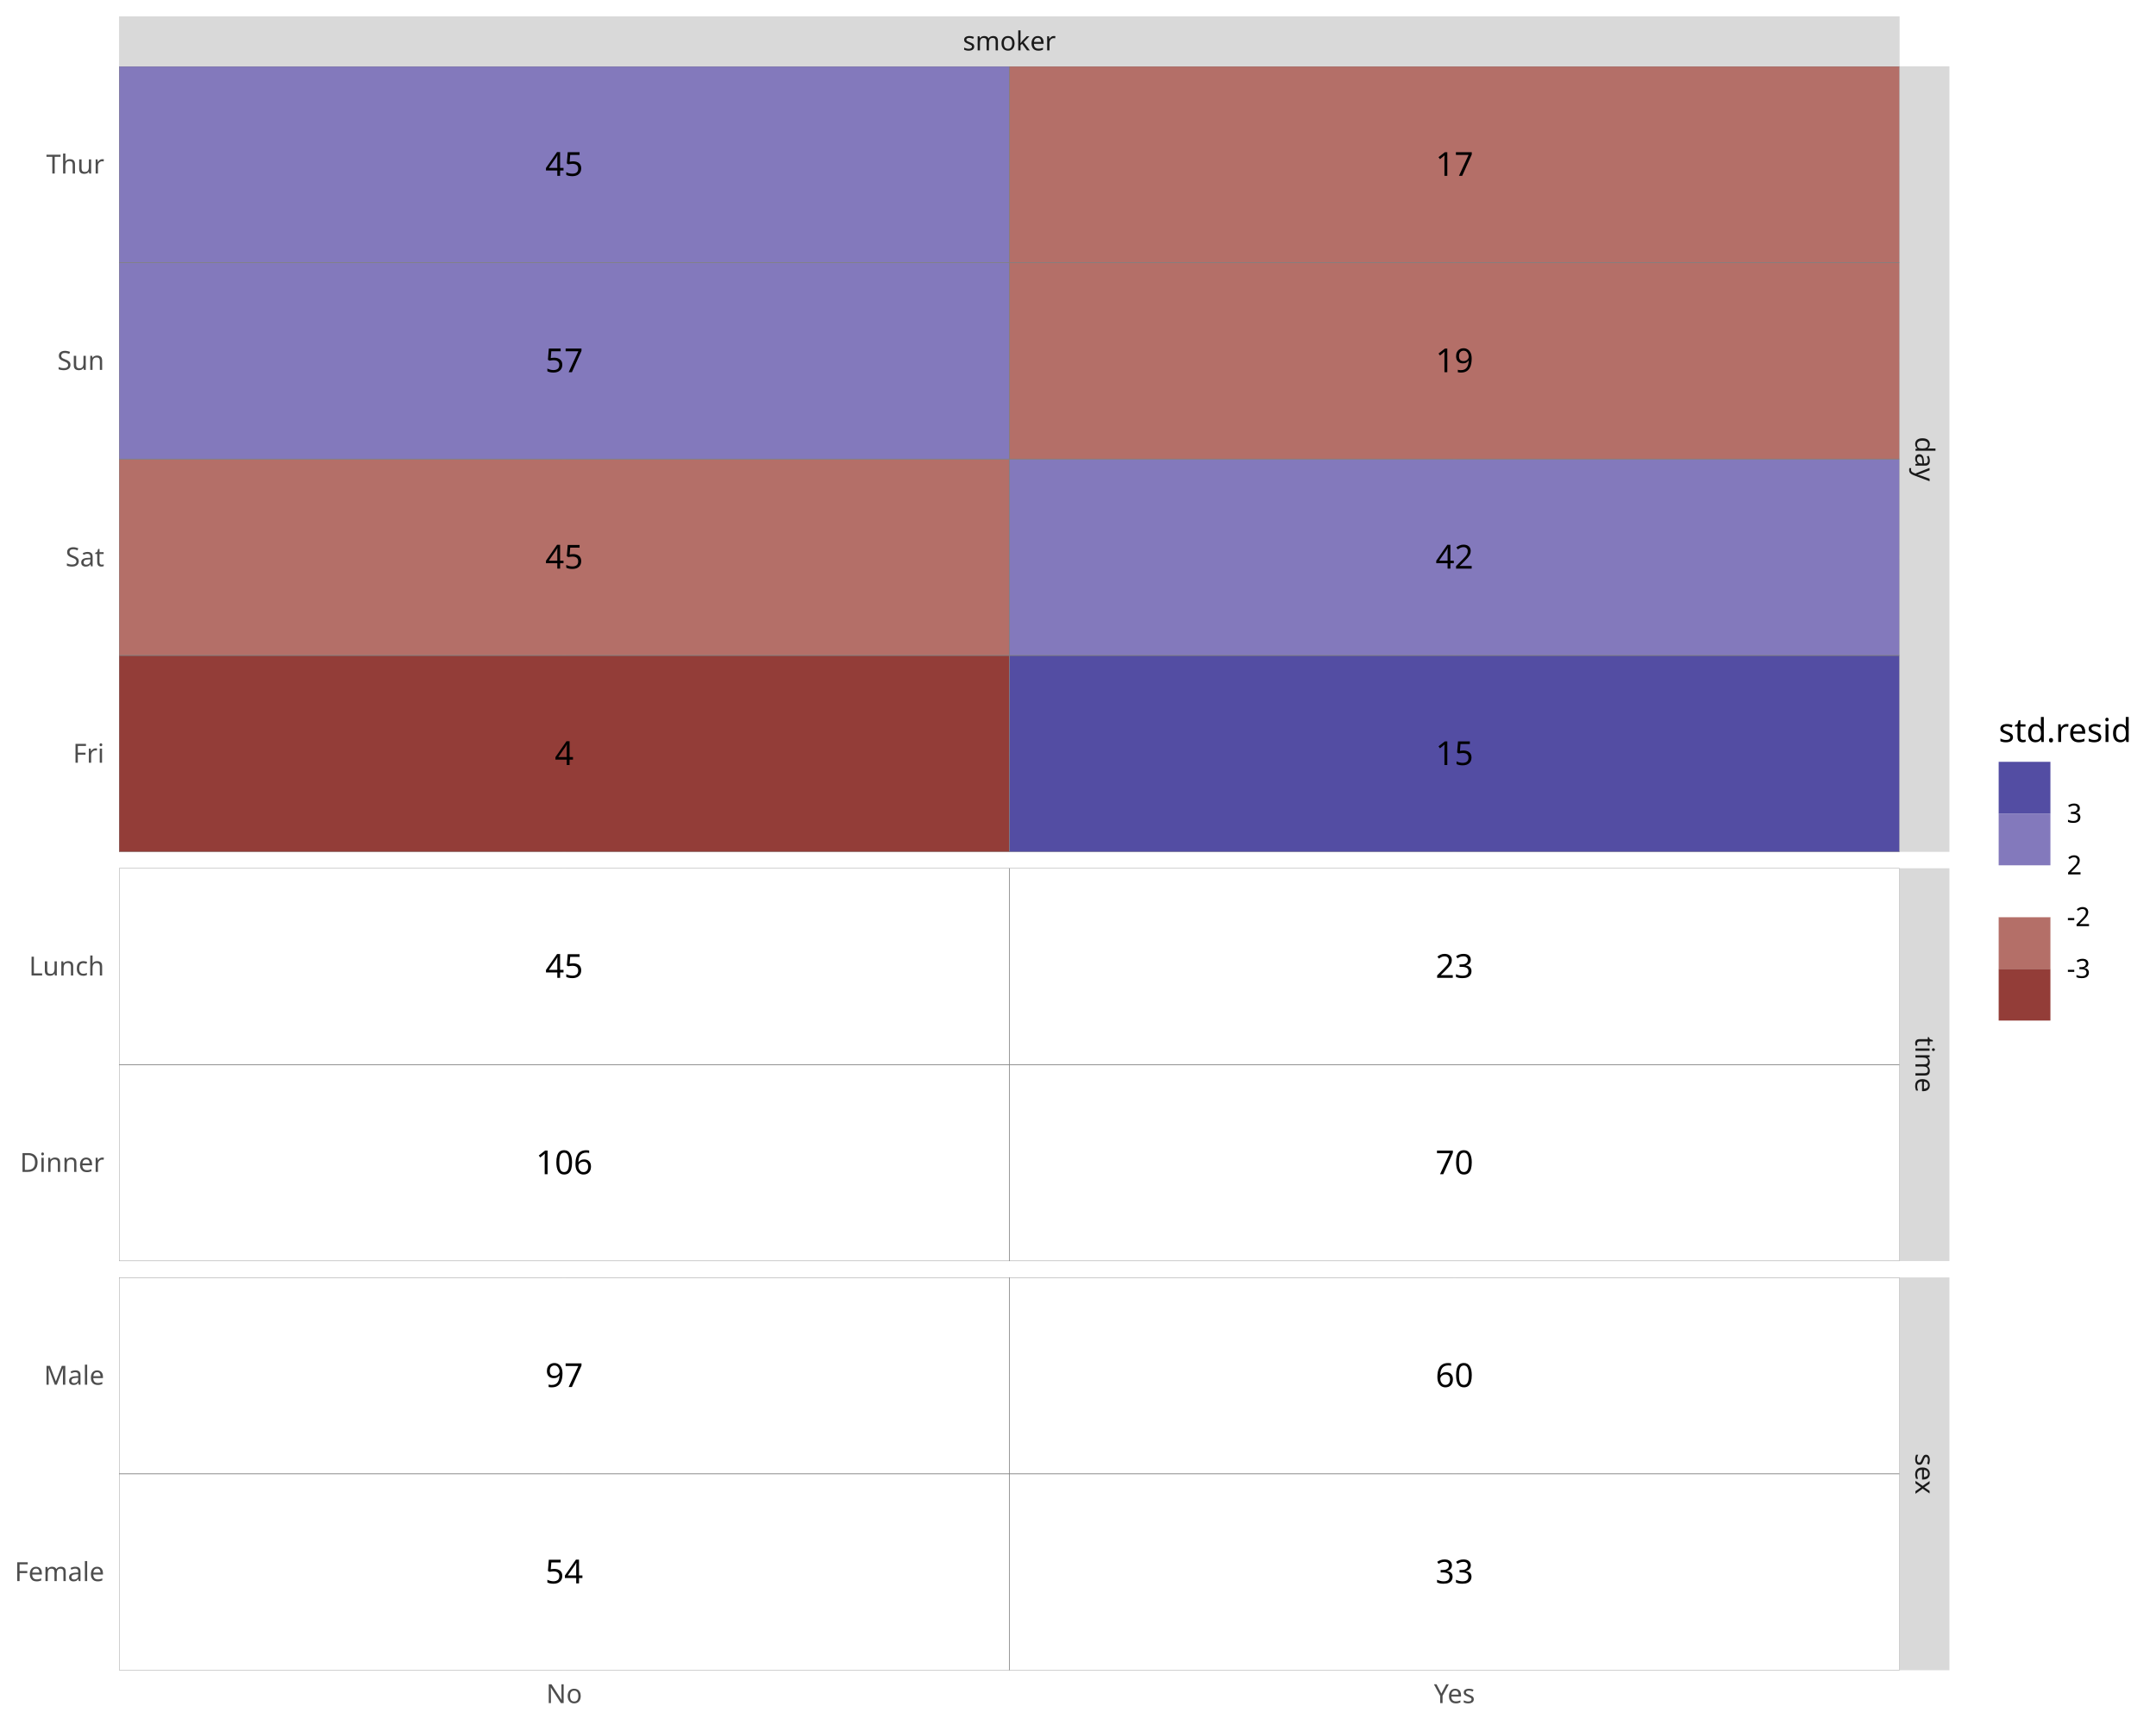
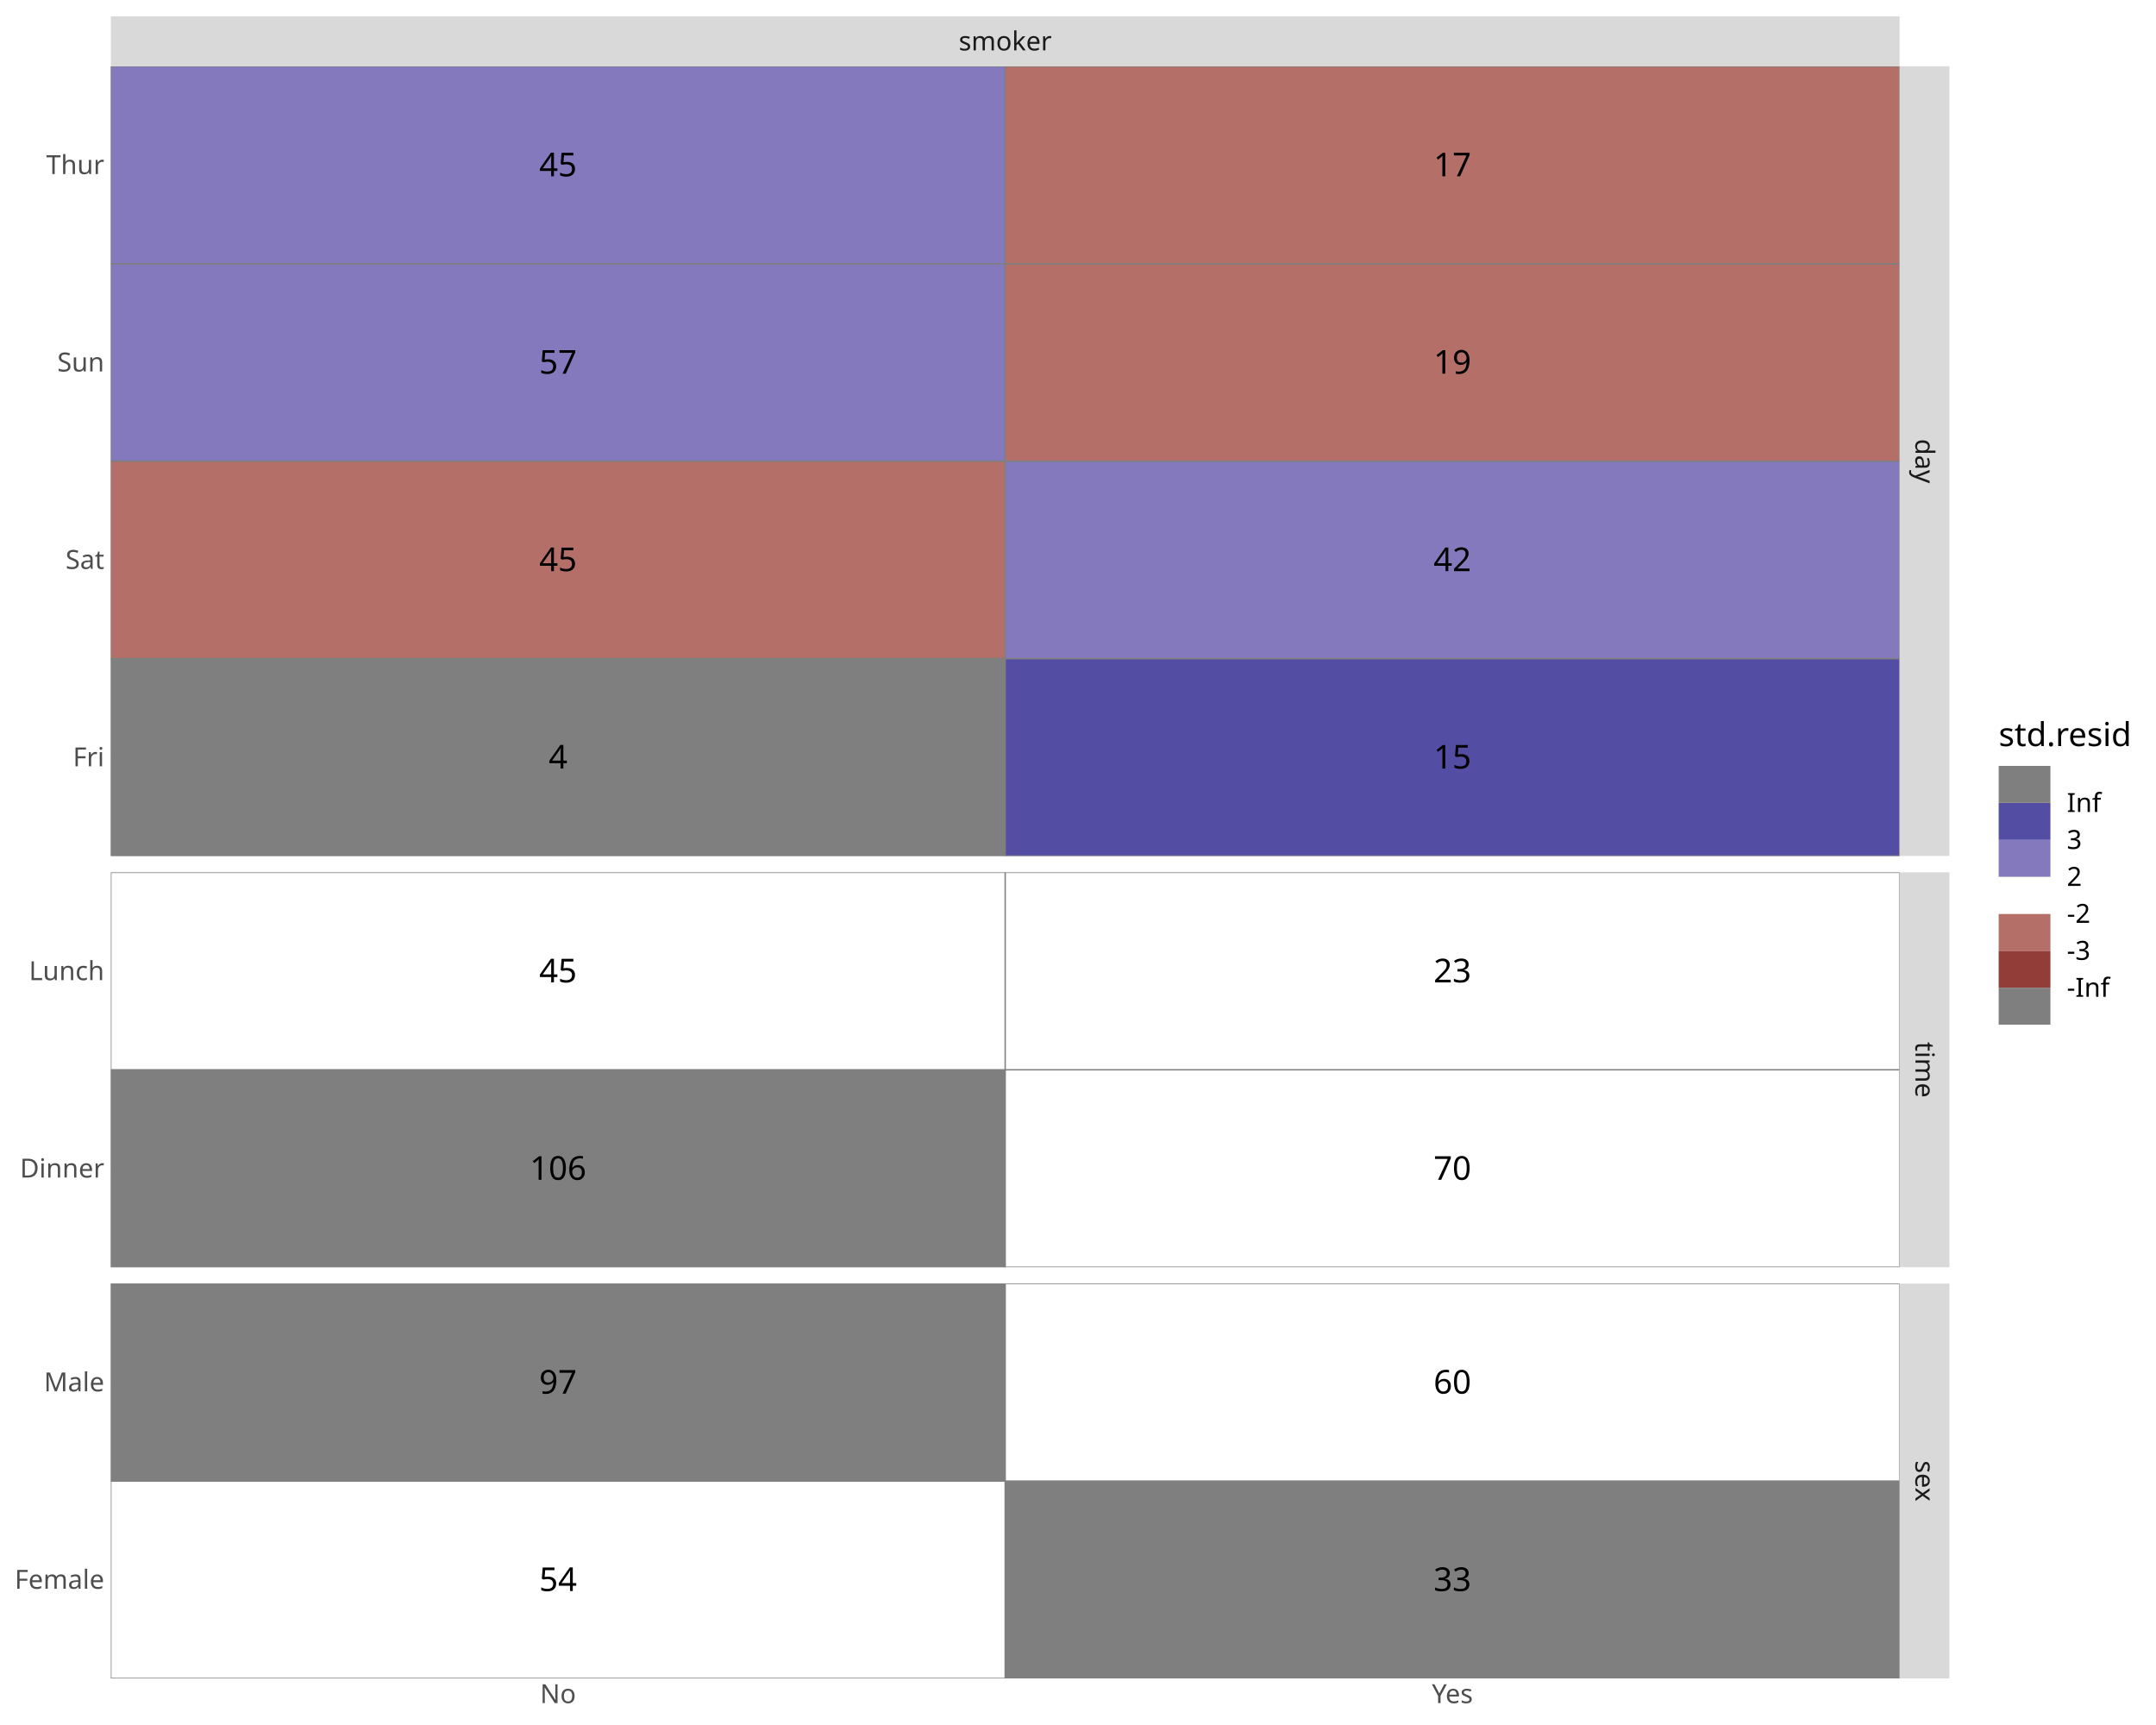
<svg xmlns="http://www.w3.org/2000/svg" class="svglite" data-engine-version="2.0" width="720.00pt" height="576.00pt" viewBox="0 0 720.00 576.00">
  <defs>
    <style type="text/css">
    .svglite line, .svglite polyline, .svglite polygon, .svglite path, .svglite rect, .svglite circle {
      fill: none;
      stroke: #000000;
      stroke-linecap: round;
      stroke-linejoin: round;
      stroke-miterlimit: 10.00;
    }
  </style>
  </defs>
  <rect width="100%" height="100%" style="stroke: none; fill: #FFFFFF;" />
  <defs>
    <clipPath id="cpMC4wMHw3MjAuMDB8MC4wMHw1NzYuMDA=">
      <rect x="0.00" y="0.00" width="720.00" height="576.00" />
    </clipPath>
  </defs>
  <g clip-path="url(#cpMC4wMHw3MjAuMDB8MC4wMHw1NzYuMDA=)">
    <rect x="0" y="0.00" width="720.00" height="576.00" style="stroke-width: 1.07; stroke: #FFFFFF; fill: #FFFFFF;" />
  </g>
  <defs>
-     <clipPath id="cpMzkuNzZ8NjM0LjM3fDIyLjEzfDI4NC40NA==">
-       <rect x="39.76" y="22.13" width="594.62" height="262.31" />
+     <clipPath id="cpMzcuMDJ8NjM0LjM3fDIyLjEzfDI4NS44MQ==">
+       <rect x="37.02" y="22.13" width="597.36" height="263.68" />
    </clipPath>
  </defs>
-   <g clip-path="url(#cpMzkuNzZ8NjM0LjM3fDIyLjEzfDI4NC40NA==)">
-     <rect x="39.76" y="22.13" width="594.62" height="262.31" style="stroke-width: 1.07; stroke: none; fill: #EBEBEB;" />
-     <polyline points="39.76,251.65 634.37,251.65 " style="stroke-width: 1.07; stroke: #FFFFFF; stroke-linecap: butt;" />
-     <polyline points="39.76,186.07 634.37,186.07 " style="stroke-width: 1.07; stroke: #FFFFFF; stroke-linecap: butt;" />
-     <polyline points="39.76,120.50 634.37,120.50 " style="stroke-width: 1.07; stroke: #FFFFFF; stroke-linecap: butt;" />
-     <polyline points="39.76,54.92 634.37,54.92 " style="stroke-width: 1.07; stroke: #FFFFFF; stroke-linecap: butt;" />
-     <polyline points="188.41,284.44 188.41,22.13 " style="stroke-width: 1.07; stroke: #FFFFFF; stroke-linecap: butt;" />
-     <polyline points="485.72,284.44 485.72,22.13 " style="stroke-width: 1.07; stroke: #FFFFFF; stroke-linecap: butt;" />
-     <rect x="39.76" y="218.86" width="297.31" height="65.58" style="stroke-width: 0.21; stroke: #7F7F7F; stroke-linecap: butt; stroke-linejoin: miter; fill: #933D38;" />
-     <rect x="39.76" y="153.28" width="297.31" height="65.58" style="stroke-width: 0.21; stroke: #7F7F7F; stroke-linecap: butt; stroke-linejoin: miter; fill: #B46F68;" />
-     <rect x="39.76" y="87.71" width="297.31" height="65.58" style="stroke-width: 0.21; stroke: #7F7F7F; stroke-linecap: butt; stroke-linejoin: miter; fill: #8379BC;" />
-     <rect x="39.76" y="22.13" width="297.31" height="65.58" style="stroke-width: 0.21; stroke: #7F7F7F; stroke-linecap: butt; stroke-linejoin: miter; fill: #8379BC;" />
-     <rect x="337.06" y="218.86" width="297.31" height="65.58" style="stroke-width: 0.21; stroke: #7F7F7F; stroke-linecap: butt; stroke-linejoin: miter; fill: #534DA3;" />
-     <rect x="337.06" y="153.28" width="297.31" height="65.58" style="stroke-width: 0.21; stroke: #7F7F7F; stroke-linecap: butt; stroke-linejoin: miter; fill: #8379BC;" />
-     <rect x="337.06" y="87.71" width="297.31" height="65.58" style="stroke-width: 0.21; stroke: #7F7F7F; stroke-linecap: butt; stroke-linejoin: miter; fill: #B46F68;" />
-     <rect x="337.06" y="22.13" width="297.31" height="65.58" style="stroke-width: 0.21; stroke: #7F7F7F; stroke-linecap: butt; stroke-linejoin: miter; fill: #B46F68;" />
-     <text x="188.41" y="255.45" text-anchor="middle" style="font-size: 11.04px; font-family: sans;" textLength="6.14px" lengthAdjust="spacingAndGlyphs">4</text>
-     <text x="188.41" y="189.87" text-anchor="middle" style="font-size: 11.04px; font-family: sans;" textLength="12.28px" lengthAdjust="spacingAndGlyphs">45</text>
-     <text x="188.41" y="124.29" text-anchor="middle" style="font-size: 11.04px; font-family: sans;" textLength="12.28px" lengthAdjust="spacingAndGlyphs">57</text>
-     <text x="188.41" y="58.72" text-anchor="middle" style="font-size: 11.04px; font-family: sans;" textLength="12.28px" lengthAdjust="spacingAndGlyphs">45</text>
-     <text x="485.72" y="255.45" text-anchor="middle" style="font-size: 11.04px; font-family: sans;" textLength="12.28px" lengthAdjust="spacingAndGlyphs">15</text>
-     <text x="485.72" y="189.87" text-anchor="middle" style="font-size: 11.04px; font-family: sans;" textLength="12.28px" lengthAdjust="spacingAndGlyphs">42</text>
-     <text x="485.72" y="124.29" text-anchor="middle" style="font-size: 11.04px; font-family: sans;" textLength="12.28px" lengthAdjust="spacingAndGlyphs">19</text>
-     <text x="485.72" y="58.72" text-anchor="middle" style="font-size: 11.04px; font-family: sans;" textLength="12.28px" lengthAdjust="spacingAndGlyphs">17</text>
-   </g>
-   <g clip-path="url(#cpMC4wMHw3MjAuMDB8MC4wMHw1NzYuMDA=)">
- </g>
-   <g clip-path="url(#cpMzkuNzZ8NjM0LjM3fDIyLjEzfDI4NC40NA==)">
- </g>
-   <g clip-path="url(#cpMC4wMHw3MjAuMDB8MC4wMHw1NzYuMDA=)">
- </g>
-   <defs>
-     <clipPath id="cpMzkuNzZ8NjM0LjM3fDI4OS45Mnw0MjEuMDc=">
-       <rect x="39.76" y="289.92" width="594.62" height="131.15" />
-     </clipPath>
-   </defs>
-   <g clip-path="url(#cpMzkuNzZ8NjM0LjM3fDI4OS45Mnw0MjEuMDc=)">
-     <rect x="39.76" y="289.92" width="594.62" height="131.15" style="stroke-width: 1.07; stroke: none; fill: #EBEBEB;" />
-     <polyline points="39.76,388.28 634.37,388.28 " style="stroke-width: 1.07; stroke: #FFFFFF; stroke-linecap: butt;" />
-     <polyline points="39.76,322.71 634.37,322.71 " style="stroke-width: 1.07; stroke: #FFFFFF; stroke-linecap: butt;" />
-     <polyline points="188.41,421.07 188.41,289.92 " style="stroke-width: 1.07; stroke: #FFFFFF; stroke-linecap: butt;" />
-     <polyline points="485.72,421.07 485.72,289.92 " style="stroke-width: 1.07; stroke: #FFFFFF; stroke-linecap: butt;" />
-     <rect x="39.76" y="355.49" width="297.31" height="65.58" style="stroke-width: 0.21; stroke: #7F7F7F; stroke-linecap: butt; stroke-linejoin: miter; fill: #FFFFFF;" />
-     <rect x="39.76" y="289.92" width="297.31" height="65.58" style="stroke-width: 0.21; stroke: #7F7F7F; stroke-linecap: butt; stroke-linejoin: miter; fill: #FFFFFF;" />
-     <rect x="337.06" y="355.49" width="297.31" height="65.58" style="stroke-width: 0.21; stroke: #7F7F7F; stroke-linecap: butt; stroke-linejoin: miter; fill: #FFFFFF;" />
-     <rect x="337.06" y="289.92" width="297.31" height="65.58" style="stroke-width: 0.21; stroke: #7F7F7F; stroke-linecap: butt; stroke-linejoin: miter; fill: #FFFFFF;" />
-     <text x="188.41" y="392.08" text-anchor="middle" style="font-size: 11.04px; font-family: sans;" textLength="18.42px" lengthAdjust="spacingAndGlyphs">106</text>
-     <text x="188.41" y="326.51" text-anchor="middle" style="font-size: 11.04px; font-family: sans;" textLength="12.28px" lengthAdjust="spacingAndGlyphs">45</text>
-     <text x="485.72" y="392.08" text-anchor="middle" style="font-size: 11.04px; font-family: sans;" textLength="12.28px" lengthAdjust="spacingAndGlyphs">70</text>
-     <text x="485.72" y="326.51" text-anchor="middle" style="font-size: 11.04px; font-family: sans;" textLength="12.28px" lengthAdjust="spacingAndGlyphs">23</text>
-   </g>
-   <g clip-path="url(#cpMC4wMHw3MjAuMDB8MC4wMHw1NzYuMDA=)">
- </g>
-   <g clip-path="url(#cpMzkuNzZ8NjM0LjM3fDI4OS45Mnw0MjEuMDc=)">
- </g>
-   <g clip-path="url(#cpMC4wMHw3MjAuMDB8MC4wMHw1NzYuMDA=)">
- </g>
-   <defs>
-     <clipPath id="cpMzkuNzZ8NjM0LjM3fDQyNi41NXw1NTcuNzE=">
-       <rect x="39.76" y="426.55" width="594.62" height="131.15" />
-     </clipPath>
-   </defs>
-   <g clip-path="url(#cpMzkuNzZ8NjM0LjM3fDQyNi41NXw1NTcuNzE=)">
-     <rect x="39.76" y="426.55" width="594.62" height="131.15" style="stroke-width: 1.07; stroke: none; fill: #EBEBEB;" />
-     <polyline points="39.76,524.92 634.37,524.92 " style="stroke-width: 1.07; stroke: #FFFFFF; stroke-linecap: butt;" />
-     <polyline points="39.76,459.34 634.37,459.34 " style="stroke-width: 1.07; stroke: #FFFFFF; stroke-linecap: butt;" />
-     <polyline points="188.41,557.71 188.41,426.55 " style="stroke-width: 1.07; stroke: #FFFFFF; stroke-linecap: butt;" />
-     <polyline points="485.72,557.71 485.72,426.55 " style="stroke-width: 1.07; stroke: #FFFFFF; stroke-linecap: butt;" />
-     <rect x="39.76" y="492.13" width="297.31" height="65.58" style="stroke-width: 0.21; stroke: #7F7F7F; stroke-linecap: butt; stroke-linejoin: miter; fill: #FFFFFF;" />
-     <rect x="39.76" y="426.55" width="297.31" height="65.58" style="stroke-width: 0.21; stroke: #7F7F7F; stroke-linecap: butt; stroke-linejoin: miter; fill: #FFFFFF;" />
-     <rect x="337.06" y="492.13" width="297.31" height="65.58" style="stroke-width: 0.21; stroke: #7F7F7F; stroke-linecap: butt; stroke-linejoin: miter; fill: #FFFFFF;" />
-     <rect x="337.06" y="426.55" width="297.31" height="65.58" style="stroke-width: 0.21; stroke: #7F7F7F; stroke-linecap: butt; stroke-linejoin: miter; fill: #FFFFFF;" />
-     <text x="188.41" y="528.72" text-anchor="middle" style="font-size: 11.04px; font-family: sans;" textLength="12.28px" lengthAdjust="spacingAndGlyphs">54</text>
-     <text x="188.41" y="463.14" text-anchor="middle" style="font-size: 11.04px; font-family: sans;" textLength="12.28px" lengthAdjust="spacingAndGlyphs">97</text>
-     <text x="485.72" y="528.72" text-anchor="middle" style="font-size: 11.04px; font-family: sans;" textLength="12.28px" lengthAdjust="spacingAndGlyphs">33</text>
-     <text x="485.72" y="463.14" text-anchor="middle" style="font-size: 11.04px; font-family: sans;" textLength="12.28px" lengthAdjust="spacingAndGlyphs">60</text>
-   </g>
-   <g clip-path="url(#cpMC4wMHw3MjAuMDB8MC4wMHw1NzYuMDA=)">
- </g>
-   <g clip-path="url(#cpMzkuNzZ8NjM0LjM3fDQyNi41NXw1NTcuNzE=)">
- </g>
-   <g clip-path="url(#cpMC4wMHw3MjAuMDB8MC4wMHw1NzYuMDA=)">
- </g>
-   <defs>
-     <clipPath id="cpMzkuNzZ8NjM0LjM3fDUuNDh8MjIuMTM=">
-       <rect x="39.76" y="5.48" width="594.62" height="16.65" />
-     </clipPath>
-   </defs>
-   <g clip-path="url(#cpMzkuNzZ8NjM0LjM3fDUuNDh8MjIuMTM=)">
-     <rect x="39.76" y="5.48" width="594.62" height="16.65" style="stroke-width: 1.07; stroke: none; fill: #D9D9D9;" />
-     <text x="337.06" y="16.83" text-anchor="middle" style="font-size: 8.80px; fill: #1A1A1A; font-family: sans;" textLength="28.86px" lengthAdjust="spacingAndGlyphs">smoker</text>
+   <g clip-path="url(#cpMzcuMDJ8NjM0LjM3fDIyLjEzfDI4NS44MQ==)">
+     <rect x="37.02" y="22.13" width="597.36" height="263.68" style="stroke-width: 1.07; stroke: none; fill: #EBEBEB;" />
+     <polyline points="37.02,252.85 634.37,252.85 " style="stroke-width: 1.07; stroke: #FFFFFF; stroke-linecap: butt;" />
+     <polyline points="37.02,186.93 634.37,186.93 " style="stroke-width: 1.07; stroke: #FFFFFF; stroke-linecap: butt;" />
+     <polyline points="37.02,121.01 634.37,121.01 " style="stroke-width: 1.07; stroke: #FFFFFF; stroke-linecap: butt;" />
+     <polyline points="37.02,55.09 634.37,55.09 " style="stroke-width: 1.07; stroke: #FFFFFF; stroke-linecap: butt;" />
+     <polyline points="186.36,285.81 186.36,22.13 " style="stroke-width: 1.07; stroke: #FFFFFF; stroke-linecap: butt;" />
+     <polyline points="485.03,285.81 485.03,22.13 " style="stroke-width: 1.07; stroke: #FFFFFF; stroke-linecap: butt;" />
+     <rect x="37.02" y="219.89" width="298.68" height="65.92" style="stroke-width: 0.43; stroke: #7F7F7F; stroke-linecap: butt; stroke-linejoin: miter; fill: #7F7F7F;" />
+     <rect x="37.02" y="153.97" width="298.68" height="65.92" style="stroke-width: 0.43; stroke: #7F7F7F; stroke-linecap: butt; stroke-linejoin: miter; fill: #B46F68;" />
+     <rect x="37.02" y="88.05" width="298.68" height="65.92" style="stroke-width: 0.43; stroke: #7F7F7F; stroke-linecap: butt; stroke-linejoin: miter; fill: #8379BC;" />
+     <rect x="37.02" y="22.13" width="298.68" height="65.92" style="stroke-width: 0.43; stroke: #7F7F7F; stroke-linecap: butt; stroke-linejoin: miter; fill: #8379BC;" />
+     <rect x="335.70" y="219.89" width="298.68" height="65.92" style="stroke-width: 0.43; stroke: #7F7F7F; stroke-linecap: butt; stroke-linejoin: miter; fill: #534DA3;" />
+     <rect x="335.70" y="153.97" width="298.68" height="65.92" style="stroke-width: 0.43; stroke: #7F7F7F; stroke-linecap: butt; stroke-linejoin: miter; fill: #8379BC;" />
+     <rect x="335.70" y="88.05" width="298.68" height="65.92" style="stroke-width: 0.43; stroke: #7F7F7F; stroke-linecap: butt; stroke-linejoin: miter; fill: #B46F68;" />
+     <rect x="335.70" y="22.13" width="298.68" height="65.92" style="stroke-width: 0.43; stroke: #7F7F7F; stroke-linecap: butt; stroke-linejoin: miter; fill: #B46F68;" />
+     <text x="186.36" y="256.63" text-anchor="middle" style="font-size: 11.00px; font-family: sans;" textLength="6.12px" lengthAdjust="spacingAndGlyphs">4</text>
+     <text x="186.36" y="190.71" text-anchor="middle" style="font-size: 11.00px; font-family: sans;" textLength="12.24px" lengthAdjust="spacingAndGlyphs">45</text>
+     <text x="186.36" y="124.79" text-anchor="middle" style="font-size: 11.00px; font-family: sans;" textLength="12.24px" lengthAdjust="spacingAndGlyphs">57</text>
+     <text x="186.36" y="58.87" text-anchor="middle" style="font-size: 11.00px; font-family: sans;" textLength="12.24px" lengthAdjust="spacingAndGlyphs">45</text>
+     <text x="485.03" y="256.63" text-anchor="middle" style="font-size: 11.00px; font-family: sans;" textLength="12.24px" lengthAdjust="spacingAndGlyphs">15</text>
+     <text x="485.03" y="190.71" text-anchor="middle" style="font-size: 11.00px; font-family: sans;" textLength="12.24px" lengthAdjust="spacingAndGlyphs">42</text>
+     <text x="485.03" y="124.79" text-anchor="middle" style="font-size: 11.00px; font-family: sans;" textLength="12.24px" lengthAdjust="spacingAndGlyphs">19</text>
+     <text x="485.03" y="58.87" text-anchor="middle" style="font-size: 11.00px; font-family: sans;" textLength="12.24px" lengthAdjust="spacingAndGlyphs">17</text>
  </g>
  <g clip-path="url(#cpMC4wMHw3MjAuMDB8MC4wMHw1NzYuMDA=)">
</g>
  <defs>
-     <clipPath id="cpNjM0LjM3fDY1MS4wMnwyMi4xM3wyODQuNDQ=">
-       <rect x="634.37" y="22.13" width="16.65" height="262.31" />
+     <clipPath id="cpMzcuMDJ8NjM0LjM3fDI5MS4yOXw0MjMuMTM=">
+       <rect x="37.02" y="291.29" width="597.36" height="131.84" />
    </clipPath>
  </defs>
-   <g clip-path="url(#cpNjM0LjM3fDY1MS4wMnwyMi4xM3wyODQuNDQ=)">
-     <rect x="634.37" y="22.13" width="16.65" height="262.31" style="stroke-width: 1.07; stroke: none; fill: #D9D9D9;" />
-     <text transform="translate(639.67,153.28) rotate(90)" text-anchor="middle" style="font-size: 8.80px; fill: #1A1A1A; font-family: sans;" textLength="14.19px" lengthAdjust="spacingAndGlyphs">day</text>
+   <g clip-path="url(#cpMzcuMDJ8NjM0LjM3fDI5MS4yOXw0MjMuMTM=)">
+     <rect x="37.02" y="291.29" width="597.36" height="131.84" style="stroke-width: 1.07; stroke: none; fill: #EBEBEB;" />
+     <polyline points="37.02,390.17 634.37,390.17 " style="stroke-width: 1.07; stroke: #FFFFFF; stroke-linecap: butt;" />
+     <polyline points="37.02,324.25 634.37,324.25 " style="stroke-width: 1.07; stroke: #FFFFFF; stroke-linecap: butt;" />
+     <polyline points="186.36,423.13 186.36,291.29 " style="stroke-width: 1.07; stroke: #FFFFFF; stroke-linecap: butt;" />
+     <polyline points="485.03,423.13 485.03,291.29 " style="stroke-width: 1.07; stroke: #FFFFFF; stroke-linecap: butt;" />
+     <rect x="37.02" y="357.21" width="298.68" height="65.92" style="stroke-width: 0.43; stroke: #7F7F7F; stroke-linecap: butt; stroke-linejoin: miter; fill: #7F7F7F;" />
+     <rect x="37.02" y="291.29" width="298.68" height="65.92" style="stroke-width: 0.43; stroke: #7F7F7F; stroke-linecap: butt; stroke-linejoin: miter; fill: #FFFFFF;" />
+     <rect x="335.70" y="357.21" width="298.68" height="65.92" style="stroke-width: 0.43; stroke: #7F7F7F; stroke-linecap: butt; stroke-linejoin: miter; fill: #FFFFFF;" />
+     <rect x="335.70" y="291.29" width="298.68" height="65.92" style="stroke-width: 0.43; stroke: #7F7F7F; stroke-linecap: butt; stroke-linejoin: miter; fill: #FFFFFF;" />
+     <text x="186.36" y="393.95" text-anchor="middle" style="font-size: 11.00px; font-family: sans;" textLength="18.35px" lengthAdjust="spacingAndGlyphs">106</text>
+     <text x="186.36" y="328.03" text-anchor="middle" style="font-size: 11.00px; font-family: sans;" textLength="12.24px" lengthAdjust="spacingAndGlyphs">45</text>
+     <text x="485.03" y="393.95" text-anchor="middle" style="font-size: 11.00px; font-family: sans;" textLength="12.24px" lengthAdjust="spacingAndGlyphs">70</text>
+     <text x="485.03" y="328.03" text-anchor="middle" style="font-size: 11.00px; font-family: sans;" textLength="12.24px" lengthAdjust="spacingAndGlyphs">23</text>
  </g>
  <g clip-path="url(#cpMC4wMHw3MjAuMDB8MC4wMHw1NzYuMDA=)">
</g>
  <defs>
-     <clipPath id="cpNjM0LjM3fDY1MS4wMnwyODkuOTJ8NDIxLjA3">
-       <rect x="634.37" y="289.92" width="16.65" height="131.15" />
+     <clipPath id="cpMzcuMDJ8NjM0LjM3fDQyOC42MXw1NjAuNDU=">
+       <rect x="37.02" y="428.61" width="597.36" height="131.84" />
    </clipPath>
  </defs>
-   <g clip-path="url(#cpNjM0LjM3fDY1MS4wMnwyODkuOTJ8NDIxLjA3)">
-     <rect x="634.37" y="289.92" width="16.65" height="131.15" style="stroke-width: 1.07; stroke: none; fill: #D9D9D9;" />
-     <text transform="translate(639.67,355.49) rotate(90)" text-anchor="middle" style="font-size: 8.80px; fill: #1A1A1A; font-family: sans;" textLength="16.63px" lengthAdjust="spacingAndGlyphs">time</text>
+   <g clip-path="url(#cpMzcuMDJ8NjM0LjM3fDQyOC42MXw1NjAuNDU=)">
+     <rect x="37.02" y="428.61" width="597.36" height="131.84" style="stroke-width: 1.07; stroke: none; fill: #EBEBEB;" />
+     <polyline points="37.02,527.49 634.37,527.49 " style="stroke-width: 1.07; stroke: #FFFFFF; stroke-linecap: butt;" />
+     <polyline points="37.02,461.57 634.37,461.57 " style="stroke-width: 1.07; stroke: #FFFFFF; stroke-linecap: butt;" />
+     <polyline points="186.36,560.45 186.36,428.61 " style="stroke-width: 1.07; stroke: #FFFFFF; stroke-linecap: butt;" />
+     <polyline points="485.03,560.45 485.03,428.61 " style="stroke-width: 1.07; stroke: #FFFFFF; stroke-linecap: butt;" />
+     <rect x="37.02" y="494.53" width="298.68" height="65.92" style="stroke-width: 0.43; stroke: #7F7F7F; stroke-linecap: butt; stroke-linejoin: miter; fill: #FFFFFF;" />
+     <rect x="37.02" y="428.61" width="298.68" height="65.92" style="stroke-width: 0.43; stroke: #7F7F7F; stroke-linecap: butt; stroke-linejoin: miter; fill: #7F7F7F;" />
+     <rect x="335.70" y="494.53" width="298.68" height="65.92" style="stroke-width: 0.43; stroke: #7F7F7F; stroke-linecap: butt; stroke-linejoin: miter; fill: #7F7F7F;" />
+     <rect x="335.70" y="428.61" width="298.68" height="65.92" style="stroke-width: 0.43; stroke: #7F7F7F; stroke-linecap: butt; stroke-linejoin: miter; fill: #FFFFFF;" />
+     <text x="186.36" y="531.27" text-anchor="middle" style="font-size: 11.00px; font-family: sans;" textLength="12.24px" lengthAdjust="spacingAndGlyphs">54</text>
+     <text x="186.36" y="465.35" text-anchor="middle" style="font-size: 11.00px; font-family: sans;" textLength="12.24px" lengthAdjust="spacingAndGlyphs">97</text>
+     <text x="485.03" y="531.27" text-anchor="middle" style="font-size: 11.00px; font-family: sans;" textLength="12.24px" lengthAdjust="spacingAndGlyphs">33</text>
+     <text x="485.03" y="465.35" text-anchor="middle" style="font-size: 11.00px; font-family: sans;" textLength="12.24px" lengthAdjust="spacingAndGlyphs">60</text>
  </g>
  <g clip-path="url(#cpMC4wMHw3MjAuMDB8MC4wMHw1NzYuMDA=)">
</g>
  <defs>
-     <clipPath id="cpNjM0LjM3fDY1MS4wMnw0MjYuNTV8NTU3Ljcx">
-       <rect x="634.37" y="426.55" width="16.65" height="131.15" />
+     <clipPath id="cpMzcuMDJ8NjM0LjM3fDUuNDh8MjIuMTM=">
+       <rect x="37.02" y="5.48" width="597.36" height="16.65" />
    </clipPath>
  </defs>
-   <g clip-path="url(#cpNjM0LjM3fDY1MS4wMnw0MjYuNTV8NTU3Ljcx)">
-     <rect x="634.37" y="426.55" width="16.65" height="131.15" style="stroke-width: 1.07; stroke: none; fill: #D9D9D9;" />
-     <text transform="translate(639.67,492.13) rotate(90)" text-anchor="middle" style="font-size: 8.80px; fill: #1A1A1A; font-family: sans;" textLength="13.70px" lengthAdjust="spacingAndGlyphs">sex</text>
+   <g clip-path="url(#cpMzcuMDJ8NjM0LjM3fDUuNDh8MjIuMTM=)">
+     <rect x="37.02" y="5.48" width="597.36" height="16.65" style="stroke-width: 1.07; stroke: none; fill: #D9D9D9;" />
+     <text x="335.70" y="16.83" text-anchor="middle" style="font-size: 8.80px; fill: #1A1A1A; font-family: sans;" textLength="28.86px" lengthAdjust="spacingAndGlyphs">smoker</text>
  </g>
  <g clip-path="url(#cpMC4wMHw3MjAuMDB8MC4wMHw1NzYuMDA=)">
-     <text x="188.41" y="568.69" text-anchor="middle" style="font-size: 8.80px; fill: #4D4D4D; font-family: sans;" textLength="11.25px" lengthAdjust="spacingAndGlyphs">No</text>
-     <text x="485.72" y="568.69" text-anchor="middle" style="font-size: 8.80px; fill: #4D4D4D; font-family: sans;" textLength="15.17px" lengthAdjust="spacingAndGlyphs">Yes</text>
-     <text x="34.83" y="254.68" text-anchor="end" style="font-size: 8.80px; fill: #4D4D4D; font-family: sans;" textLength="10.26px" lengthAdjust="spacingAndGlyphs">Fri</text>
-     <text x="34.83" y="189.10" text-anchor="end" style="font-size: 8.80px; fill: #4D4D4D; font-family: sans;" textLength="13.21px" lengthAdjust="spacingAndGlyphs">Sat</text>
-     <text x="34.83" y="123.52" text-anchor="end" style="font-size: 8.80px; fill: #4D4D4D; font-family: sans;" textLength="15.66px" lengthAdjust="spacingAndGlyphs">Sun</text>
-     <text x="34.83" y="57.95" text-anchor="end" style="font-size: 8.80px; fill: #4D4D4D; font-family: sans;" textLength="18.09px" lengthAdjust="spacingAndGlyphs">Thur</text>
-     <text x="34.83" y="391.31" text-anchor="end" style="font-size: 8.80px; fill: #4D4D4D; font-family: sans;" textLength="25.92px" lengthAdjust="spacingAndGlyphs">Dinner</text>
-     <text x="34.83" y="325.73" text-anchor="end" style="font-size: 8.80px; fill: #4D4D4D; font-family: sans;" textLength="23.98px" lengthAdjust="spacingAndGlyphs">Lunch</text>
-     <text x="34.83" y="527.95" text-anchor="end" style="font-size: 8.80px; fill: #4D4D4D; font-family: sans;" textLength="29.35px" lengthAdjust="spacingAndGlyphs">Female</text>
-     <text x="34.83" y="462.37" text-anchor="end" style="font-size: 8.80px; fill: #4D4D4D; font-family: sans;" textLength="19.08px" lengthAdjust="spacingAndGlyphs">Male</text>
-     <rect x="661.98" y="233.57" width="52.54" height="112.69" style="stroke-width: 1.07; stroke: none; fill: #FFFFFF;" />
-     <text x="667.46" y="247.76" style="font-size: 11.00px; font-family: sans;" textLength="41.58px" lengthAdjust="spacingAndGlyphs">std.resid</text>
-     <rect x="667.46" y="323.50" width="17.28" height="17.28" style="stroke-width: 0.75; stroke: none; fill: #933D38;" />
-     <rect x="667.46" y="306.22" width="17.28" height="17.28" style="stroke-width: 0.75; stroke: none; fill: #B46F68;" />
-     <rect x="667.46" y="288.94" width="17.28" height="17.28" style="stroke-width: 0.75; stroke: none; fill: #FFFFFF;" />
-     <rect x="667.46" y="271.66" width="17.28" height="17.28" style="stroke-width: 0.75; stroke: none; fill: #8379BC;" />
-     <rect x="667.46" y="254.38" width="17.28" height="17.28" style="stroke-width: 0.75; stroke: none; fill: #534DA3;" />
-     <text x="690.22" y="326.53" style="font-size: 8.80px; font-family: sans;" textLength="7.82px" lengthAdjust="spacingAndGlyphs">-3</text>
-     <text x="690.22" y="309.25" style="font-size: 8.80px; font-family: sans;" textLength="7.82px" lengthAdjust="spacingAndGlyphs">-2</text>
-     <text x="690.22" y="291.97" style="font-size: 8.80px; font-family: sans;" textLength="4.89px" lengthAdjust="spacingAndGlyphs">2</text>
-     <text x="690.22" y="274.69" style="font-size: 8.80px; font-family: sans;" textLength="4.89px" lengthAdjust="spacingAndGlyphs">3</text>
+ </g>
+   <defs>
+     <clipPath id="cpNjM0LjM3fDY1MS4wMnwyMi4xM3wyODUuODE=">
+       <rect x="634.37" y="22.13" width="16.65" height="263.68" />
+     </clipPath>
+   </defs>
+   <g clip-path="url(#cpNjM0LjM3fDY1MS4wMnwyMi4xM3wyODUuODE=)">
+     <rect x="634.37" y="22.13" width="16.65" height="263.68" style="stroke-width: 1.07; stroke: none; fill: #D9D9D9;" />
+     <text transform="translate(639.67,153.97) rotate(90)" text-anchor="middle" style="font-size: 8.80px; fill: #1A1A1A; font-family: sans;" textLength="14.19px" lengthAdjust="spacingAndGlyphs">day</text>
+   </g>
+   <g clip-path="url(#cpMC4wMHw3MjAuMDB8MC4wMHw1NzYuMDA=)">
+ </g>
+   <defs>
+     <clipPath id="cpNjM0LjM3fDY1MS4wMnwyOTEuMjl8NDIzLjEz">
+       <rect x="634.37" y="291.29" width="16.65" height="131.84" />
+     </clipPath>
+   </defs>
+   <g clip-path="url(#cpNjM0LjM3fDY1MS4wMnwyOTEuMjl8NDIzLjEz)">
+     <rect x="634.37" y="291.29" width="16.65" height="131.84" style="stroke-width: 1.07; stroke: none; fill: #D9D9D9;" />
+     <text transform="translate(639.67,357.21) rotate(90)" text-anchor="middle" style="font-size: 8.80px; fill: #1A1A1A; font-family: sans;" textLength="16.63px" lengthAdjust="spacingAndGlyphs">time</text>
+   </g>
+   <g clip-path="url(#cpMC4wMHw3MjAuMDB8MC4wMHw1NzYuMDA=)">
+ </g>
+   <defs>
+     <clipPath id="cpNjM0LjM3fDY1MS4wMnw0MjguNjF8NTYwLjQ1">
+       <rect x="634.37" y="428.61" width="16.65" height="131.84" />
+     </clipPath>
+   </defs>
+   <g clip-path="url(#cpNjM0LjM3fDY1MS4wMnw0MjguNjF8NTYwLjQ1)">
+     <rect x="634.37" y="428.61" width="16.65" height="131.84" style="stroke-width: 1.07; stroke: none; fill: #D9D9D9;" />
+     <text transform="translate(639.67,494.53) rotate(90)" text-anchor="middle" style="font-size: 8.80px; fill: #1A1A1A; font-family: sans;" textLength="13.70px" lengthAdjust="spacingAndGlyphs">sex</text>
+   </g>
+   <g clip-path="url(#cpMC4wMHw3MjAuMDB8MC4wMHw1NzYuMDA=)">
+     <text x="186.36" y="568.69" text-anchor="middle" style="font-size: 8.80px; fill: #4D4D4D; font-family: sans;" textLength="11.25px" lengthAdjust="spacingAndGlyphs">No</text>
+     <text x="485.03" y="568.69" text-anchor="middle" style="font-size: 8.80px; fill: #4D4D4D; font-family: sans;" textLength="15.17px" lengthAdjust="spacingAndGlyphs">Yes</text>
+     <text x="34.83" y="255.88" text-anchor="end" style="font-size: 8.80px; fill: #4D4D4D; font-family: sans;" textLength="10.26px" lengthAdjust="spacingAndGlyphs">Fri</text>
+     <text x="34.83" y="189.96" text-anchor="end" style="font-size: 8.80px; fill: #4D4D4D; font-family: sans;" textLength="13.21px" lengthAdjust="spacingAndGlyphs">Sat</text>
+     <text x="34.83" y="124.04" text-anchor="end" style="font-size: 8.80px; fill: #4D4D4D; font-family: sans;" textLength="15.66px" lengthAdjust="spacingAndGlyphs">Sun</text>
+     <text x="34.83" y="58.12" text-anchor="end" style="font-size: 8.80px; fill: #4D4D4D; font-family: sans;" textLength="18.09px" lengthAdjust="spacingAndGlyphs">Thur</text>
+     <text x="34.83" y="393.20" text-anchor="end" style="font-size: 8.80px; fill: #4D4D4D; font-family: sans;" textLength="25.92px" lengthAdjust="spacingAndGlyphs">Dinner</text>
+     <text x="34.83" y="327.28" text-anchor="end" style="font-size: 8.80px; fill: #4D4D4D; font-family: sans;" textLength="23.98px" lengthAdjust="spacingAndGlyphs">Lunch</text>
+     <text x="34.83" y="530.51" text-anchor="end" style="font-size: 8.80px; fill: #4D4D4D; font-family: sans;" textLength="29.35px" lengthAdjust="spacingAndGlyphs">Female</text>
+     <text x="34.83" y="464.59" text-anchor="end" style="font-size: 8.80px; fill: #4D4D4D; font-family: sans;" textLength="19.08px" lengthAdjust="spacingAndGlyphs">Male</text>
+     <rect x="661.98" y="234.94" width="52.54" height="112.69" style="stroke-width: 1.07; stroke: none; fill: #FFFFFF;" />
+     <text x="667.46" y="249.13" style="font-size: 11.00px; font-family: sans;" textLength="41.58px" lengthAdjust="spacingAndGlyphs">std.resid</text>
+     <rect x="667.46" y="329.81" width="17.28" height="12.34" style="stroke-width: 0.75; stroke: none; fill: #7F7F7F;" />
+     <rect x="667.46" y="317.47" width="17.28" height="12.34" style="stroke-width: 0.75; stroke: none; fill: #933D38;" />
+     <rect x="667.46" y="305.13" width="17.28" height="12.34" style="stroke-width: 0.75; stroke: none; fill: #B46F68;" />
+     <rect x="667.46" y="292.78" width="17.28" height="12.34" style="stroke-width: 0.75; stroke: none; fill: #FFFFFF;" />
+     <rect x="667.46" y="280.44" width="17.28" height="12.34" style="stroke-width: 0.75; stroke: none; fill: #8379BC;" />
+     <rect x="667.46" y="268.10" width="17.28" height="12.34" style="stroke-width: 0.75; stroke: none; fill: #534DA3;" />
+     <rect x="667.46" y="255.75" width="17.28" height="12.34" style="stroke-width: 0.75; stroke: none; fill: #7F7F7F;" />
+     <text x="690.22" y="332.84" style="font-size: 8.80px; font-family: sans;" textLength="12.71px" lengthAdjust="spacingAndGlyphs">-Inf</text>
+     <text x="690.22" y="320.50" style="font-size: 8.80px; font-family: sans;" textLength="7.82px" lengthAdjust="spacingAndGlyphs">-3</text>
+     <text x="690.22" y="308.15" style="font-size: 8.80px; font-family: sans;" textLength="7.82px" lengthAdjust="spacingAndGlyphs">-2</text>
+     <text x="690.22" y="295.81" style="font-size: 8.80px; font-family: sans;" textLength="4.89px" lengthAdjust="spacingAndGlyphs">2</text>
+     <text x="690.22" y="283.47" style="font-size: 8.80px; font-family: sans;" textLength="4.89px" lengthAdjust="spacingAndGlyphs">3</text>
+     <text x="690.22" y="271.13" style="font-size: 8.80px; font-family: sans;" textLength="9.78px" lengthAdjust="spacingAndGlyphs">Inf</text>
  </g>
</svg>
